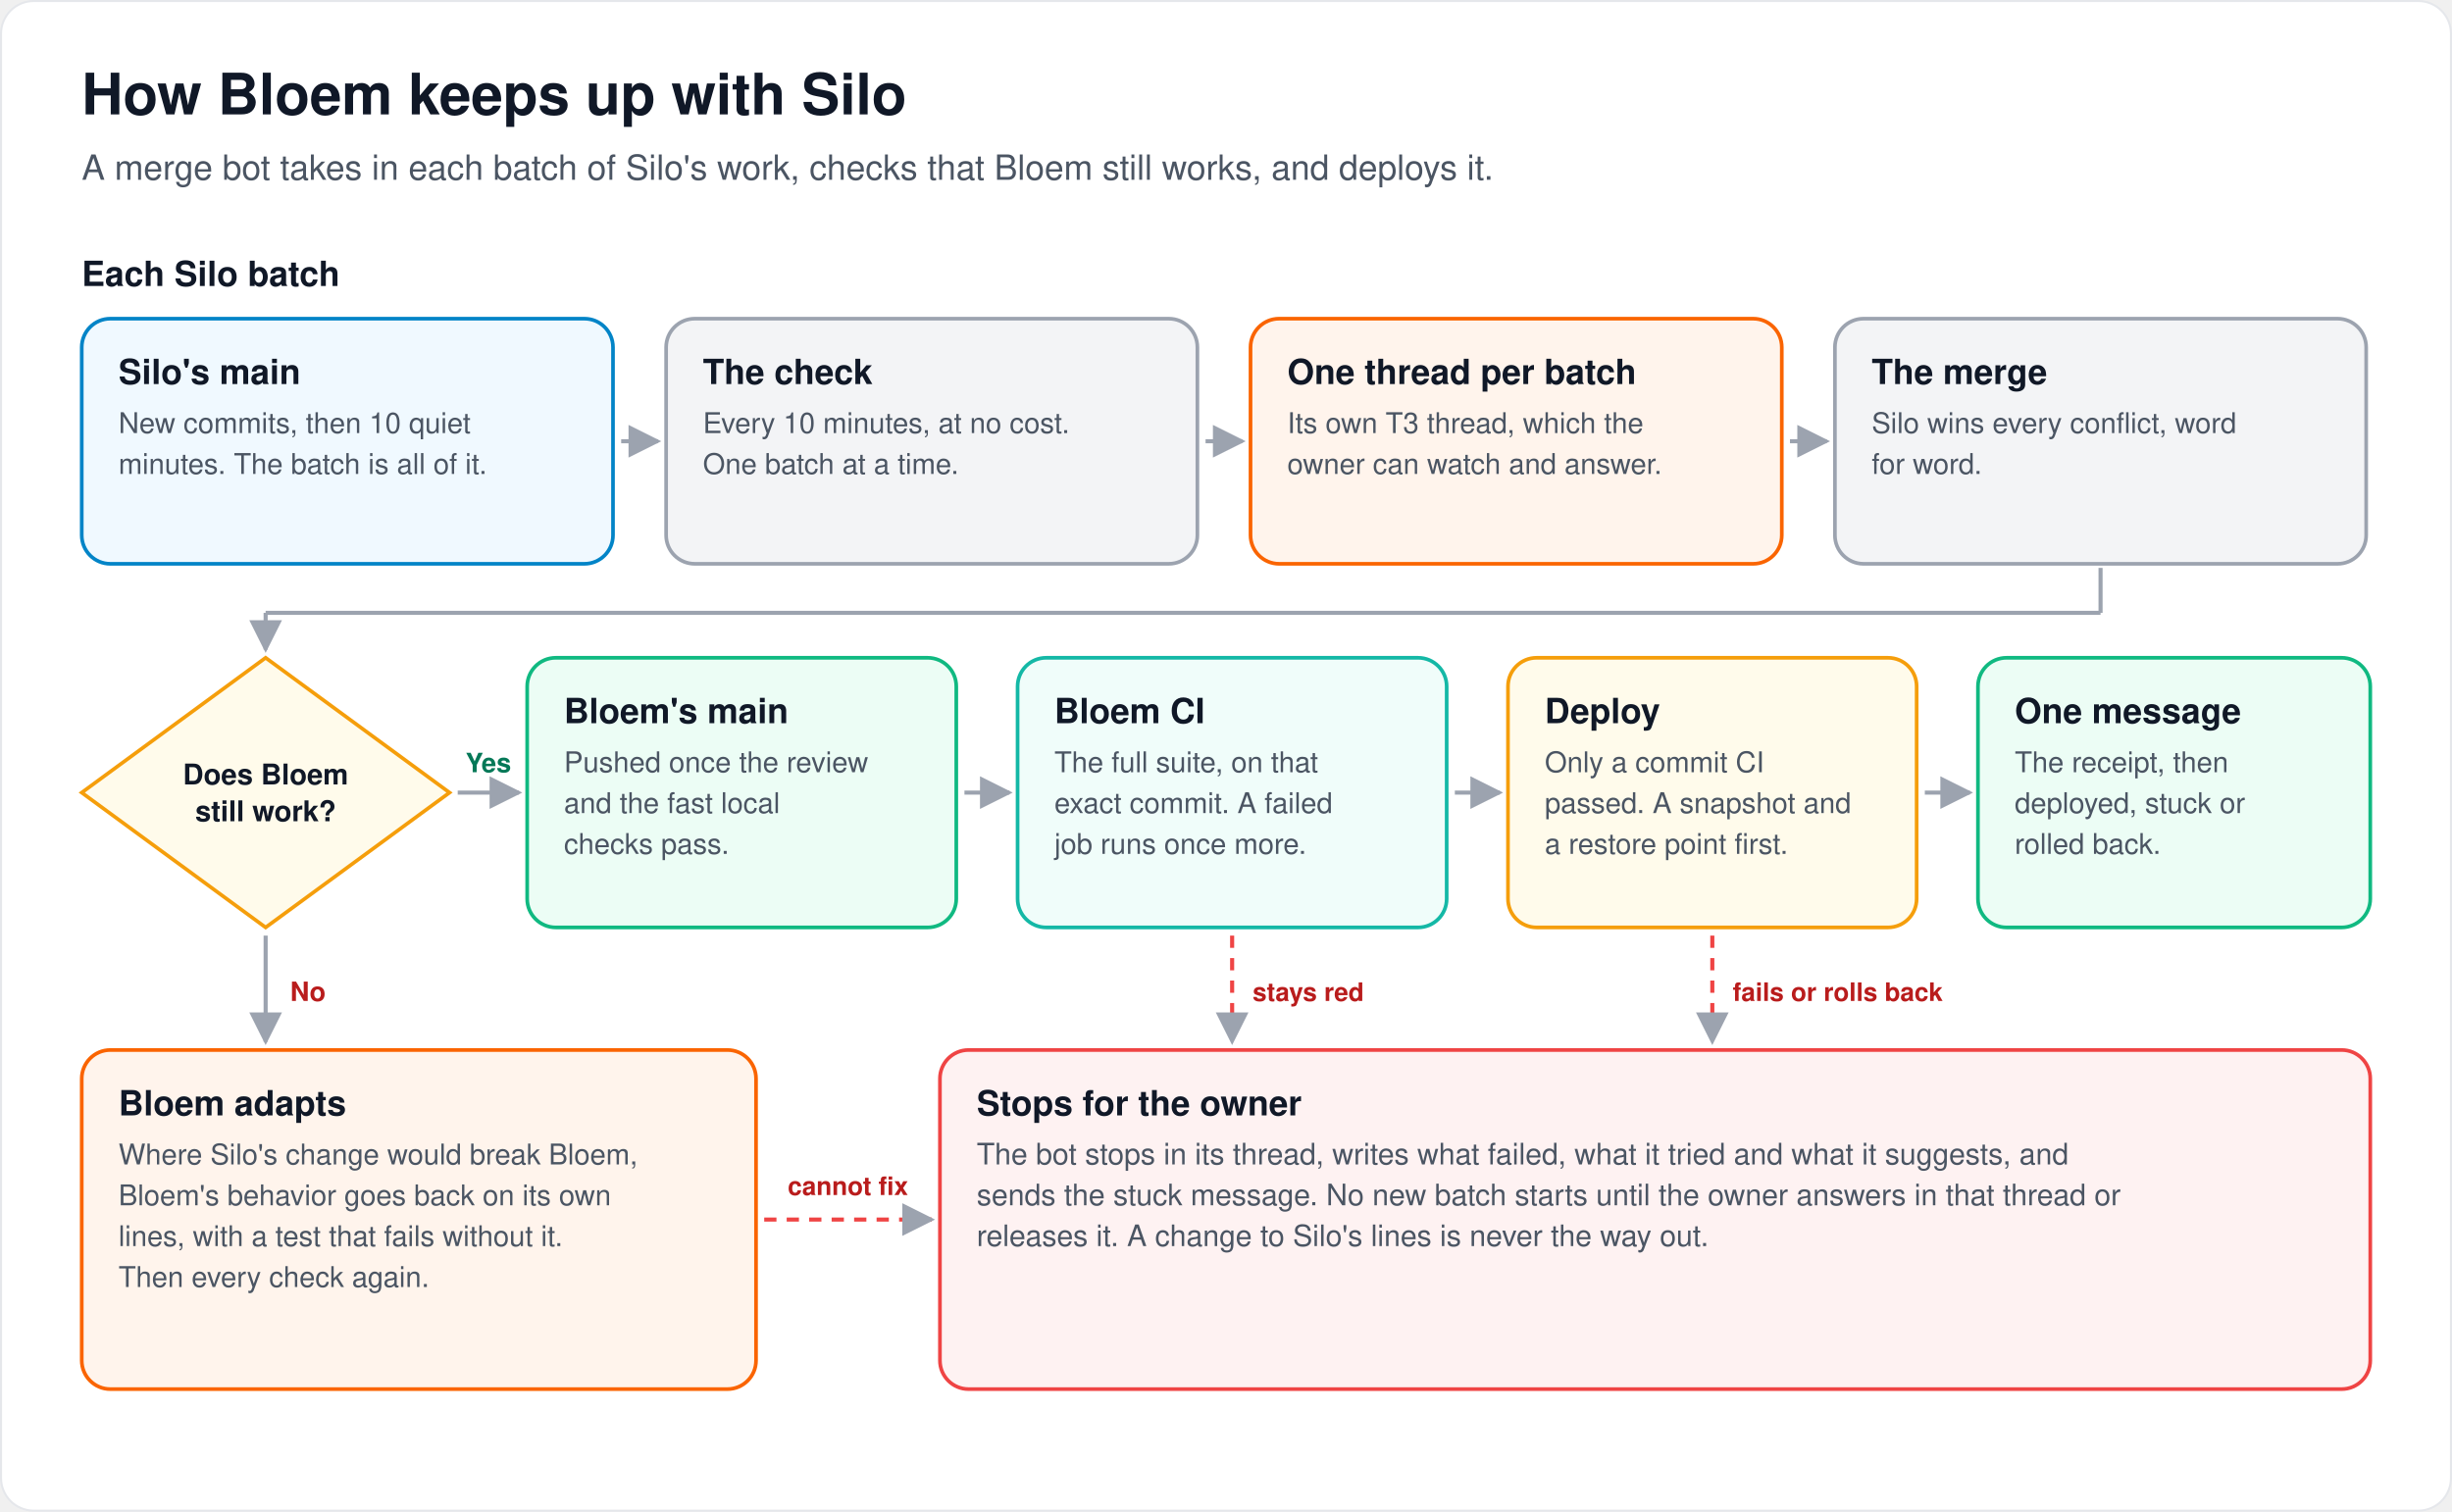
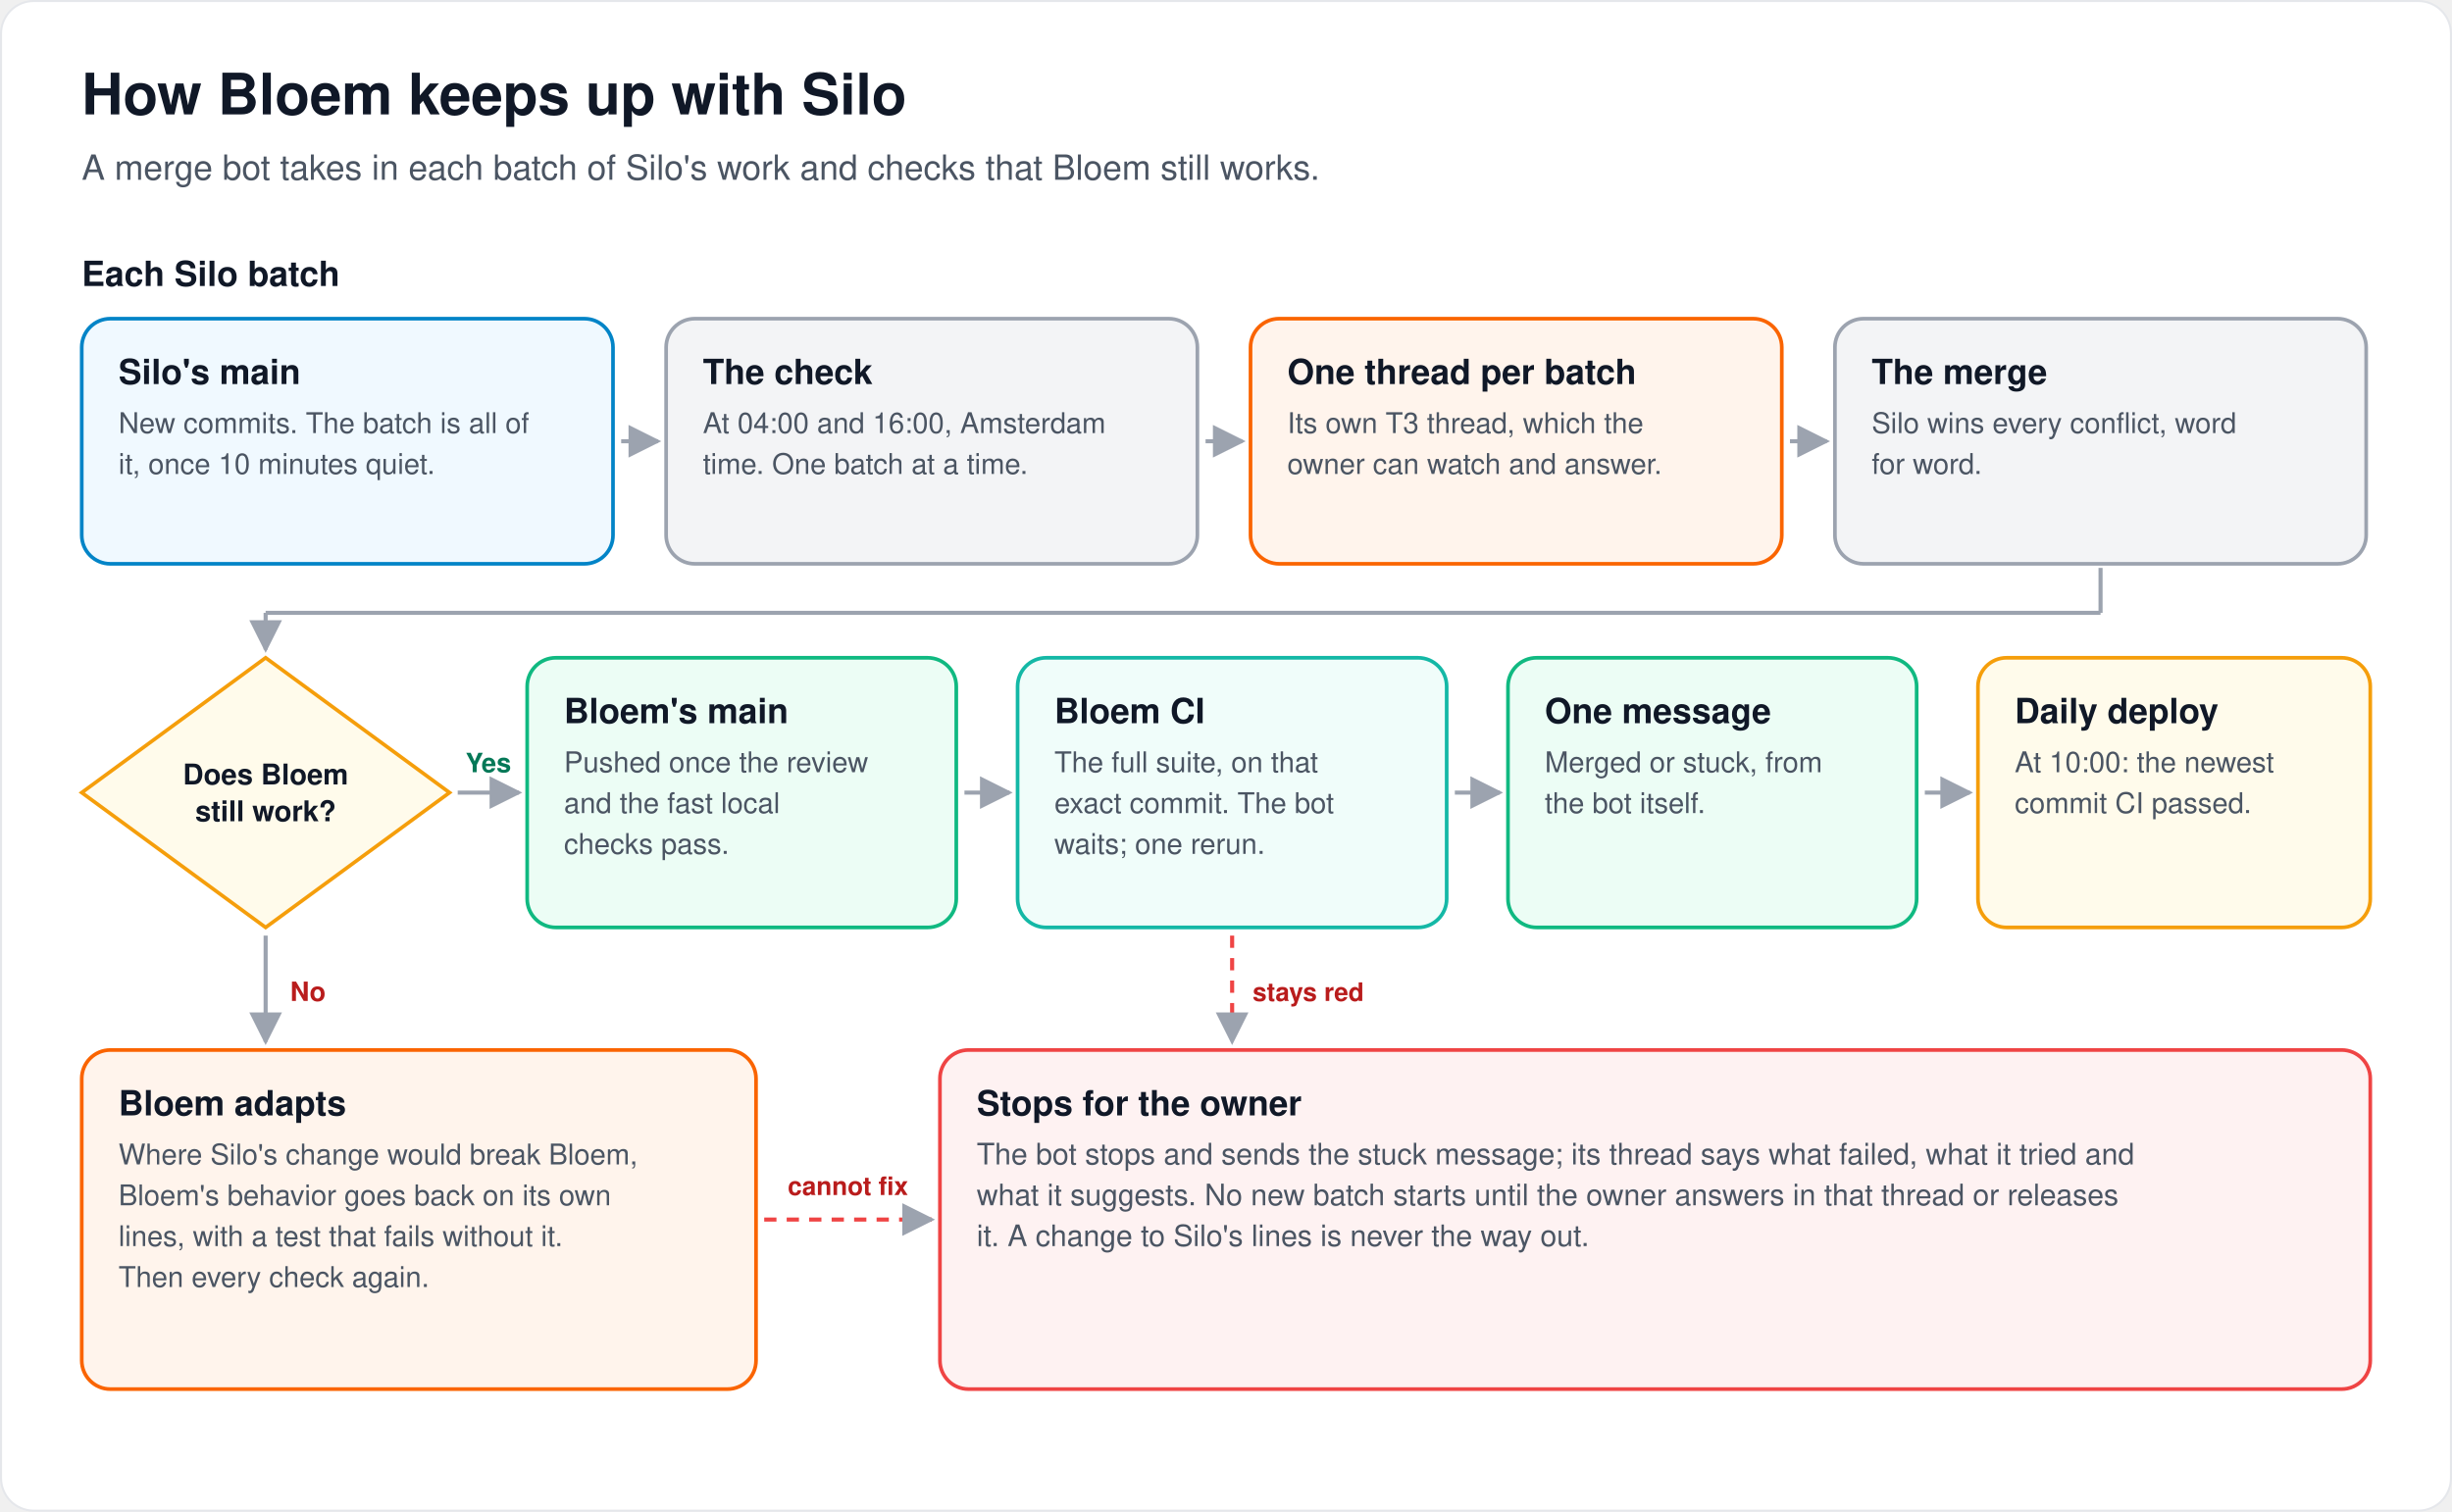
<svg xmlns="http://www.w3.org/2000/svg" width="1200" height="740" viewBox="0 0 1200 740" role="img" aria-labelledby="t d" font-family="'Segoe UI', 'Helvetica Neue', Helvetica, Arial, sans-serif">
  <defs>
    <marker id="arrow" viewBox="0 0 10 10" refX="9" refY="5" markerWidth="8" markerHeight="8" orient="auto-start-reverse">
      <path d="M0,0 L10,5 L0,10 z" fill="#9CA3AF" />
    </marker>
  </defs>
  <rect x="0.5" y="0.5" width="1199" height="739" rx="16" fill="#FFFFFF" stroke="#E5E7EB" />
  <text x="40" y="56" font-size="28" font-weight="700" fill="#101827" text-anchor="start">How Bloem keeps up with Silo</text>
-   <text x="40" y="88" font-size="17" font-weight="normal" fill="#4B5563" text-anchor="start">A merge bot takes in each batch of Silo's work, checks that Bloem still works, and deploys it.</text>
+   <text x="40" y="88" font-size="17" font-weight="normal" fill="#4B5563" text-anchor="start">A merge bot takes in each batch of Silo's work and checks that Bloem still works.</text>
  <text x="40" y="140" font-size="17" font-weight="700" fill="#101827" text-anchor="start">Each Silo batch</text>
  <rect x="40" y="156" width="260" height="120" rx="14" fill="#F0F9FF" stroke="#0284C7" stroke-width="1.8" />
  <text x="58" y="188" font-size="17" font-weight="700" fill="#101827" text-anchor="start">Silo's main</text>
-   <text x="58" y="212" font-size="14" font-weight="normal" fill="#4B5563" text-anchor="start">New commits, then 10 quiet</text>
-   <text x="58" y="232" font-size="14" font-weight="normal" fill="#4B5563" text-anchor="start">minutes. The batch is all of it.</text>
+   <text x="58" y="212" font-size="14" font-weight="normal" fill="#4B5563" text-anchor="start">New commits. The batch is all of</text>
+   <text x="58" y="232" font-size="14" font-weight="normal" fill="#4B5563" text-anchor="start">it, once 10 minutes quiet.</text>
  <line x1="304" y1="216" x2="322" y2="216" stroke="#9CA3AF" stroke-width="2" marker-end="url(#arrow)" />
  <rect x="326" y="156" width="260" height="120" rx="14" fill="#F3F4F6" stroke="#9CA3AF" stroke-width="1.8" />
  <text x="344" y="188" font-size="17" font-weight="700" fill="#101827" text-anchor="start">The check</text>
-   <text x="344" y="212" font-size="14" font-weight="normal" fill="#4B5563" text-anchor="start">Every 10 minutes, at no cost.</text>
-   <text x="344" y="232" font-size="14" font-weight="normal" fill="#4B5563" text-anchor="start">One batch at a time.</text>
+   <text x="344" y="212" font-size="14" font-weight="normal" fill="#4B5563" text-anchor="start">At 04:00 and 16:00, Amsterdam</text>
+   <text x="344" y="232" font-size="14" font-weight="normal" fill="#4B5563" text-anchor="start">time. One batch at a time.</text>
  <line x1="590" y1="216" x2="608" y2="216" stroke="#9CA3AF" stroke-width="2" marker-end="url(#arrow)" />
  <rect x="612" y="156" width="260" height="120" rx="14" fill="#FFF4EC" stroke="#FA6400" stroke-width="1.8" />
  <text x="630" y="188" font-size="17" font-weight="700" fill="#101827" text-anchor="start">One thread per batch</text>
  <text x="630" y="212" font-size="14" font-weight="normal" fill="#4B5563" text-anchor="start">Its own T3 thread, which the</text>
  <text x="630" y="232" font-size="14" font-weight="normal" fill="#4B5563" text-anchor="start">owner can watch and answer.</text>
  <line x1="876" y1="216" x2="894" y2="216" stroke="#9CA3AF" stroke-width="2" marker-end="url(#arrow)" />
  <rect x="898" y="156" width="260" height="120" rx="14" fill="#F3F4F6" stroke="#9CA3AF" stroke-width="1.8" />
  <text x="916" y="188" font-size="17" font-weight="700" fill="#101827" text-anchor="start">The merge</text>
  <text x="916" y="212" font-size="14" font-weight="normal" fill="#4B5563" text-anchor="start">Silo wins every conflict, word</text>
  <text x="916" y="232" font-size="14" font-weight="normal" fill="#4B5563" text-anchor="start">for word.</text>
  <line x1="1028" y1="278" x2="1028" y2="300" stroke="#9CA3AF" stroke-width="2" />
  <line x1="1028" y1="300" x2="130" y2="300" stroke="#9CA3AF" stroke-width="2" />
  <line x1="130" y1="300" x2="130" y2="318" stroke="#9CA3AF" stroke-width="2" marker-end="url(#arrow)" />
  <path d="M130,322 L220,388 L130,454 L40,388 Z" fill="#FFFBEB" stroke="#F59E0B" stroke-width="1.8" />
  <text x="130" y="384" font-size="14" font-weight="700" fill="#101827" text-anchor="middle">Does Bloem</text>
  <text x="130" y="402" font-size="14" font-weight="700" fill="#101827" text-anchor="middle">still work?</text>
  <line x1="224" y1="388" x2="254" y2="388" stroke="#9CA3AF" stroke-width="2" marker-end="url(#arrow)" />
  <text x="239" y="378" font-size="13" font-weight="700" fill="#047857" text-anchor="middle">Yes</text>
  <rect x="258" y="322" width="210" height="132" rx="14" fill="#ECFDF5" stroke="#10B981" stroke-width="1.8" />
  <text x="276" y="354" font-size="17" font-weight="700" fill="#101827" text-anchor="start">Bloem's main</text>
  <text x="276" y="378" font-size="14" font-weight="normal" fill="#4B5563" text-anchor="start">Pushed once the review</text>
  <text x="276" y="398" font-size="14" font-weight="normal" fill="#4B5563" text-anchor="start">and the fast local</text>
  <text x="276" y="418" font-size="14" font-weight="normal" fill="#4B5563" text-anchor="start">checks pass.</text>
  <line x1="472" y1="388" x2="494" y2="388" stroke="#9CA3AF" stroke-width="2" marker-end="url(#arrow)" />
  <rect x="498" y="322" width="210" height="132" rx="14" fill="#F0FDFA" stroke="#14B8A6" stroke-width="1.8" />
  <text x="516" y="354" font-size="17" font-weight="700" fill="#101827" text-anchor="start">Bloem CI</text>
  <text x="516" y="378" font-size="14" font-weight="normal" fill="#4B5563" text-anchor="start">The full suite, on that</text>
-   <text x="516" y="398" font-size="14" font-weight="normal" fill="#4B5563" text-anchor="start">exact commit. A failed</text>
-   <text x="516" y="418" font-size="14" font-weight="normal" fill="#4B5563" text-anchor="start">job runs once more.</text>
+   <text x="516" y="398" font-size="14" font-weight="normal" fill="#4B5563" text-anchor="start">exact commit. The bot</text>
+   <text x="516" y="418" font-size="14" font-weight="normal" fill="#4B5563" text-anchor="start">waits; one rerun.</text>
  <line x1="712" y1="388" x2="734" y2="388" stroke="#9CA3AF" stroke-width="2" marker-end="url(#arrow)" />
-   <rect x="738" y="322" width="200" height="132" rx="14" fill="#FFFBEB" stroke="#F59E0B" stroke-width="1.8" />
-   <text x="756" y="354" font-size="17" font-weight="700" fill="#101827" text-anchor="start">Deploy</text>
-   <text x="756" y="378" font-size="14" font-weight="normal" fill="#4B5563" text-anchor="start">Only a commit CI</text>
-   <text x="756" y="398" font-size="14" font-weight="normal" fill="#4B5563" text-anchor="start">passed. A snapshot and</text>
-   <text x="756" y="418" font-size="14" font-weight="normal" fill="#4B5563" text-anchor="start">a restore point first.</text>
+   <rect x="738" y="322" width="200" height="132" rx="14" fill="#ECFDF5" stroke="#10B981" stroke-width="1.8" />
+   <text x="756" y="354" font-size="17" font-weight="700" fill="#101827" text-anchor="start">One message</text>
+   <text x="756" y="378" font-size="14" font-weight="normal" fill="#4B5563" text-anchor="start">Merged or stuck, from</text>
+   <text x="756" y="398" font-size="14" font-weight="normal" fill="#4B5563" text-anchor="start">the bot itself.</text>
  <line x1="942" y1="388" x2="964" y2="388" stroke="#9CA3AF" stroke-width="2" marker-end="url(#arrow)" />
-   <rect x="968" y="322" width="192" height="132" rx="14" fill="#ECFDF5" stroke="#10B981" stroke-width="1.8" />
-   <text x="986" y="354" font-size="17" font-weight="700" fill="#101827" text-anchor="start">One message</text>
-   <text x="986" y="378" font-size="14" font-weight="normal" fill="#4B5563" text-anchor="start">The receipt, then</text>
-   <text x="986" y="398" font-size="14" font-weight="normal" fill="#4B5563" text-anchor="start">deployed, stuck or</text>
-   <text x="986" y="418" font-size="14" font-weight="normal" fill="#4B5563" text-anchor="start">rolled back.</text>
+   <rect x="968" y="322" width="192" height="132" rx="14" fill="#FFFBEB" stroke="#F59E0B" stroke-width="1.8" />
+   <text x="986" y="354" font-size="17" font-weight="700" fill="#101827" text-anchor="start">Daily deploy</text>
+   <text x="986" y="378" font-size="14" font-weight="normal" fill="#4B5563" text-anchor="start">At 10:00: the newest</text>
+   <text x="986" y="398" font-size="14" font-weight="normal" fill="#4B5563" text-anchor="start">commit CI passed.</text>
  <line x1="130" y1="458" x2="130" y2="510" stroke="#9CA3AF" stroke-width="2" marker-end="url(#arrow)" />
  <text x="142" y="490" font-size="13" font-weight="700" fill="#B91C1C" text-anchor="start">No</text>
  <rect x="40" y="514" width="330" height="166" rx="14" fill="#FFF4EC" stroke="#FA6400" stroke-width="1.8" />
  <text x="58" y="546" font-size="17" font-weight="700" fill="#101827" text-anchor="start">Bloem adapts</text>
  <text x="58" y="570" font-size="14" font-weight="normal" fill="#4B5563" text-anchor="start">Where Silo's change would break Bloem,</text>
  <text x="58" y="590" font-size="14" font-weight="normal" fill="#4B5563" text-anchor="start">Bloem's behavior goes back on its own</text>
  <text x="58" y="610" font-size="14" font-weight="normal" fill="#4B5563" text-anchor="start">lines, with a test that fails without it.</text>
  <text x="58" y="630" font-size="14" font-weight="normal" fill="#4B5563" text-anchor="start">Then every check again.</text>
  <line x1="374" y1="597" x2="456" y2="597" stroke="#EF4444" stroke-width="2" stroke-dasharray="6 5" marker-end="url(#arrow)" />
  <text x="415" y="585" font-size="12.5" font-weight="700" fill="#B91C1C" text-anchor="middle">cannot fix</text>
  <line x1="603.0" y1="458" x2="603.0" y2="510" stroke="#EF4444" stroke-width="2" stroke-dasharray="6 5" marker-end="url(#arrow)" />
  <text x="613.0" y="490" font-size="12.5" font-weight="700" fill="#B91C1C" text-anchor="start">stays red</text>
-   <line x1="838.0" y1="458" x2="838.0" y2="510" stroke="#EF4444" stroke-width="2" stroke-dasharray="6 5" marker-end="url(#arrow)" />
-   <text x="848.0" y="490" font-size="12.5" font-weight="700" fill="#B91C1C" text-anchor="start">fails or rolls back</text>
  <rect x="460" y="514" width="700" height="166" rx="14" fill="#FEF2F2" stroke="#EF4444" stroke-width="1.8" />
  <text x="478" y="546" font-size="17" font-weight="700" fill="#101827" text-anchor="start">Stops for the owner</text>
-   <text x="478" y="570" font-size="14.5" font-weight="normal" fill="#4B5563" text-anchor="start">The bot stops in its thread, writes what failed, what it tried and what it suggests, and</text>
-   <text x="478" y="590" font-size="14.5" font-weight="normal" fill="#4B5563" text-anchor="start">sends the stuck message. No new batch starts until the owner answers in that thread or</text>
-   <text x="478" y="610" font-size="14.5" font-weight="normal" fill="#4B5563" text-anchor="start">releases it. A change to Silo's lines is never the way out.</text>
+   <text x="478" y="570" font-size="14.5" font-weight="normal" fill="#4B5563" text-anchor="start">The bot stops and sends the stuck message; its thread says what failed, what it tried and</text>
+   <text x="478" y="590" font-size="14.5" font-weight="normal" fill="#4B5563" text-anchor="start">what it suggests. No new batch starts until the owner answers in that thread or releases</text>
+   <text x="478" y="610" font-size="14.5" font-weight="normal" fill="#4B5563" text-anchor="start">it. A change to Silo's lines is never the way out.</text>
</svg>
